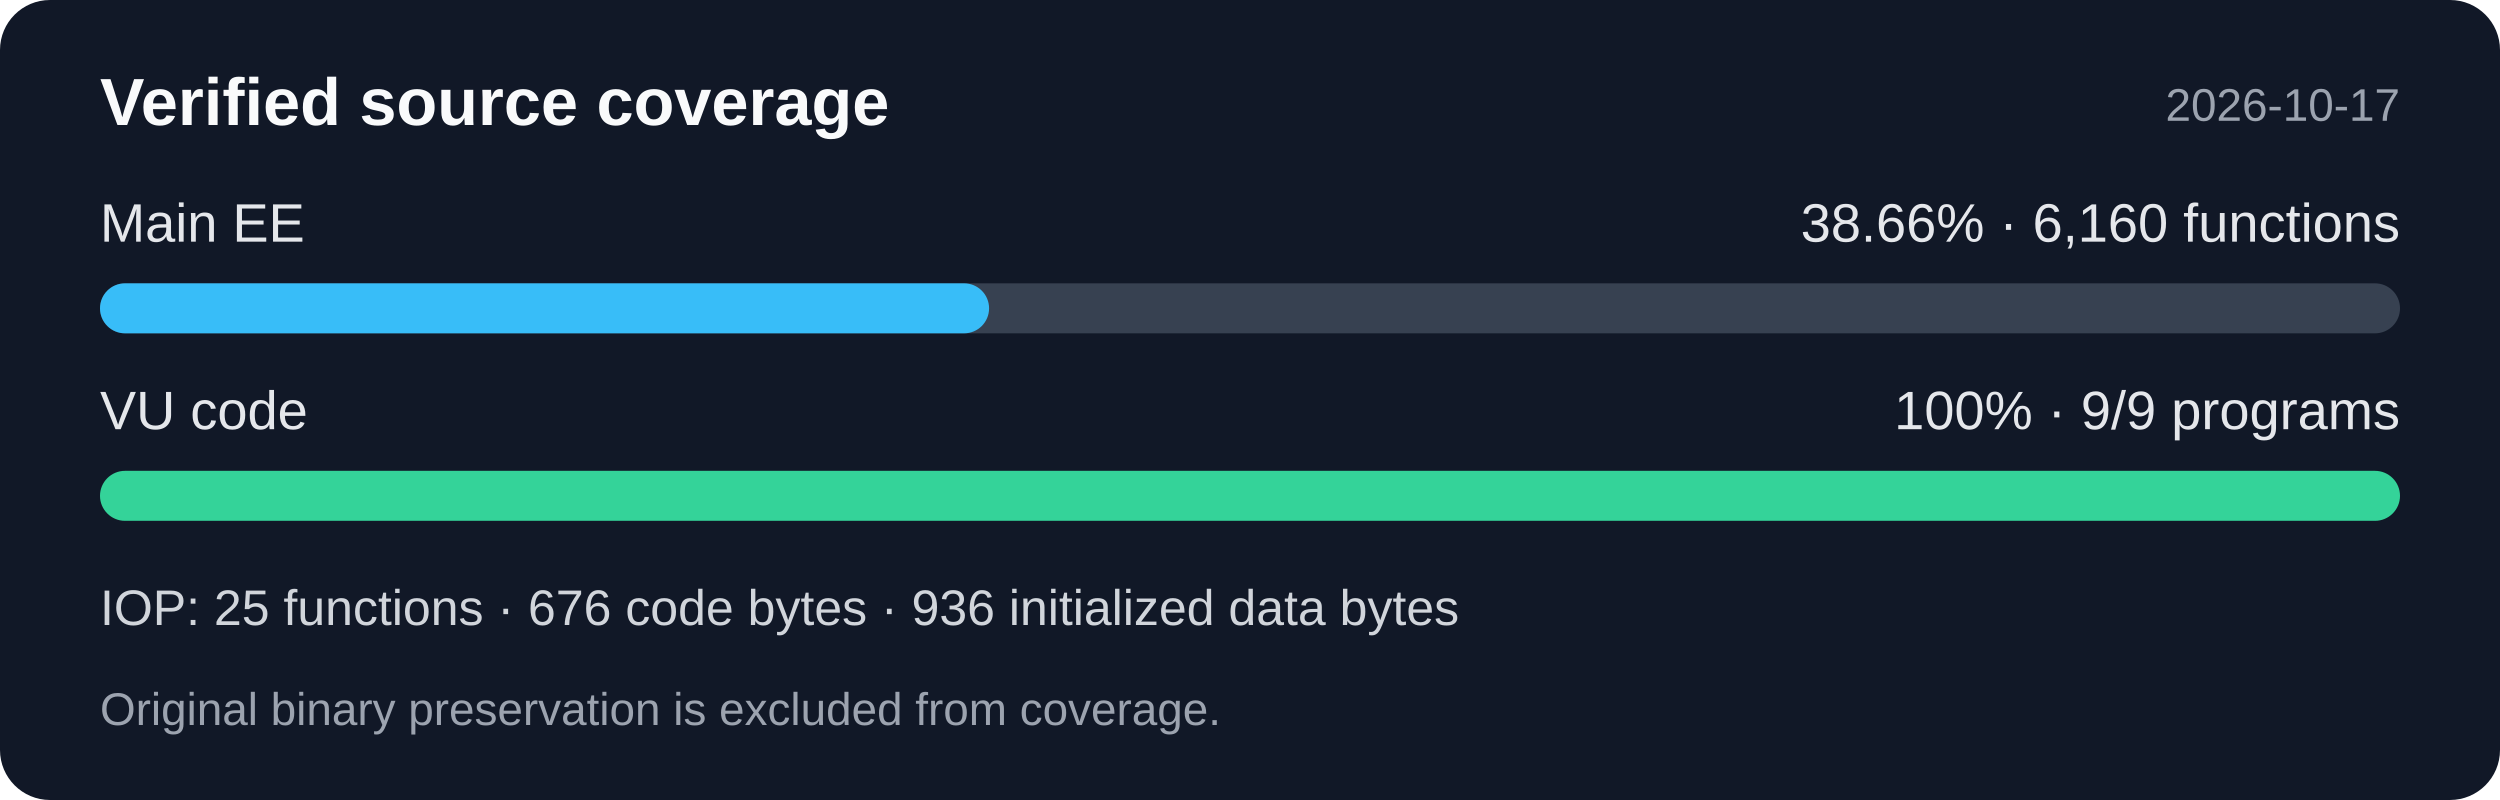
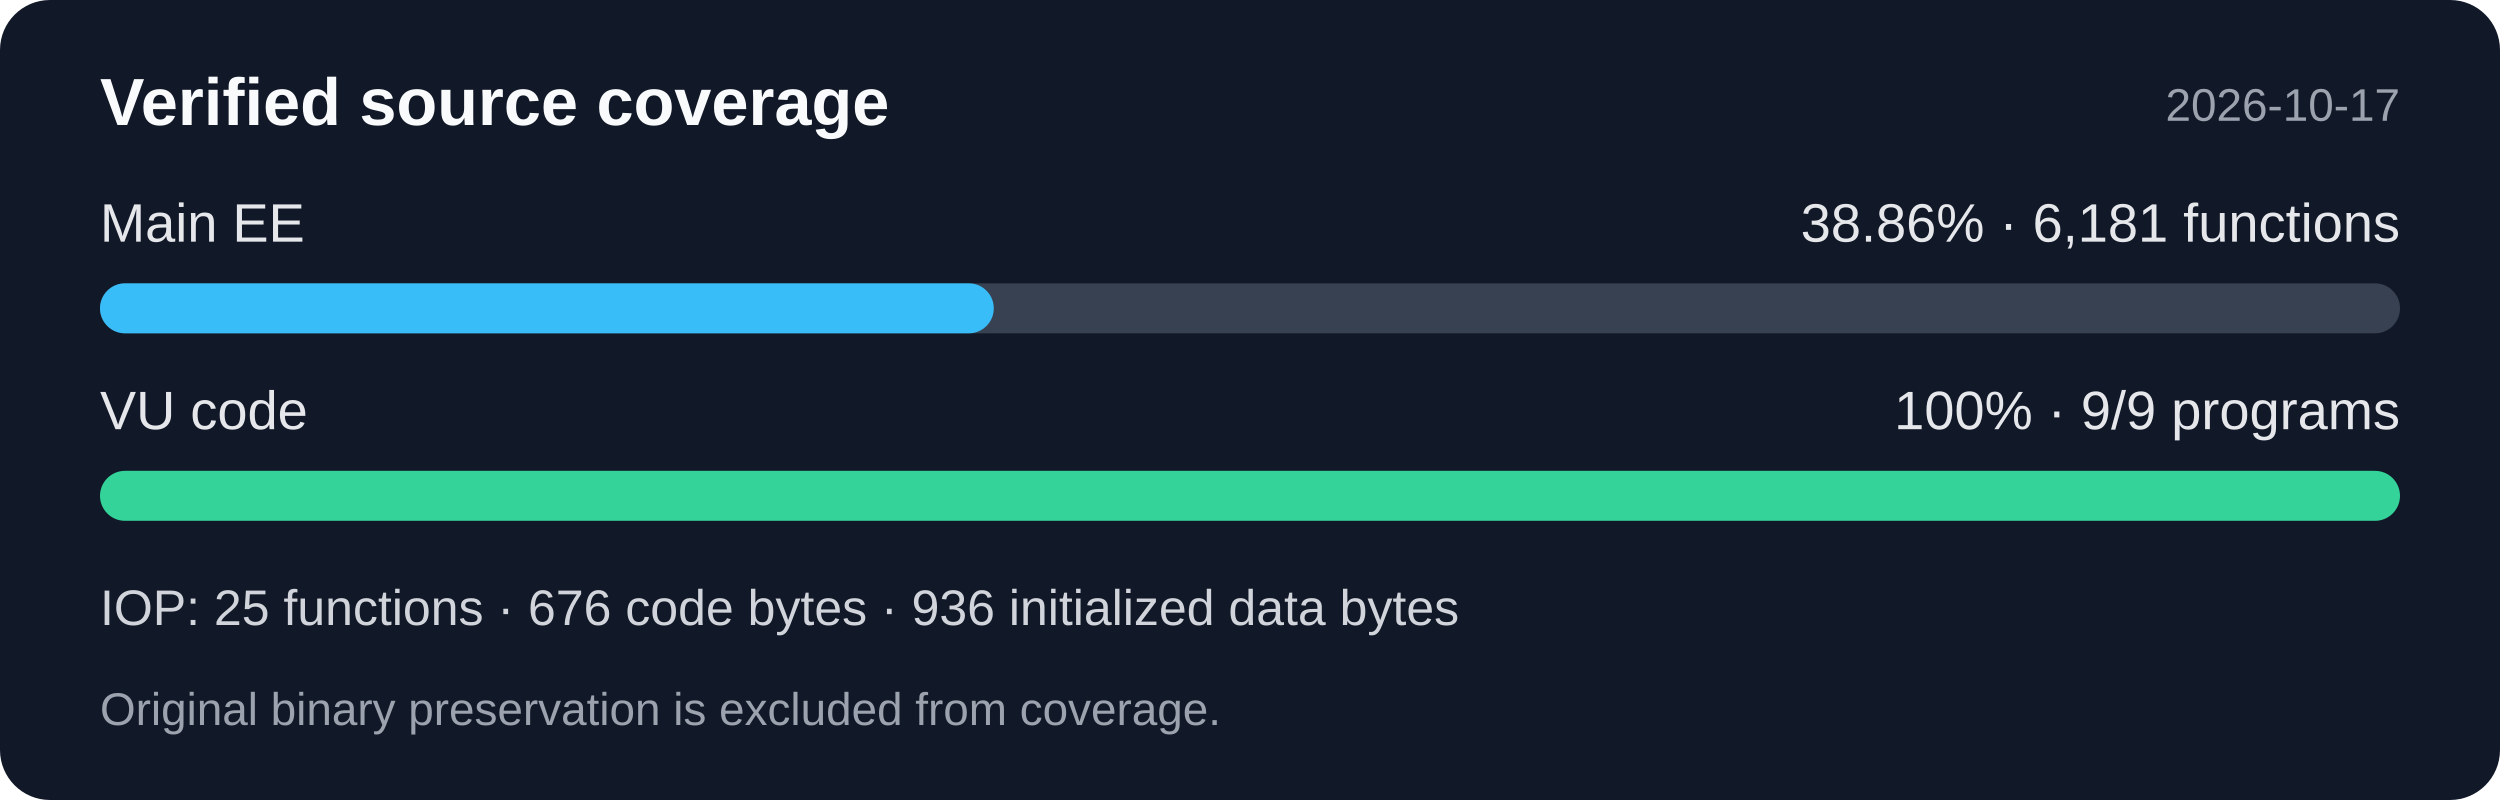
<svg xmlns="http://www.w3.org/2000/svg" width="600" height="192" viewBox="0 0 600 192" role="img" aria-labelledby="title desc">
  <rect width="600" height="192" rx="12" fill="#111827" />
  <g font-family="Segoe UI,Arial,sans-serif">
    <text x="24" y="30" fill="#f9fafb" font-size="16" font-weight="600">Verified source coverage</text>
    <text x="576" y="29" fill="#9ca3af" font-size="11" text-anchor="end">2026-10-17</text>
    <text x="24" y="58" fill="#e5e7eb" font-size="13">Main EE</text>
-     <text x="576" y="58" fill="#e5e7eb" font-size="13" text-anchor="end">38.66% · 6,160 functions</text>
+     <text x="576" y="58" fill="#e5e7eb" font-size="13" text-anchor="end">38.86% · 6,181 functions</text>
    <rect x="24" y="68" width="552" height="12" rx="6" fill="#374151" />
-     <rect x="24" y="68" width="213.381" height="12" rx="6" fill="#38bdf8" />
+     <rect x="24" y="68" width="214.51" height="12" rx="6" fill="#38bdf8" />
    <text x="24" y="103" fill="#e5e7eb" font-size="13">VU code</text>
    <text x="576" y="103" fill="#e5e7eb" font-size="13" text-anchor="end">100% · 9/9 programs</text>
    <rect x="24" y="113" width="552" height="12" rx="6" fill="#34d399" />
    <text x="24" y="150" fill="#d1d5db" font-size="12">IOP: 25 functions · 676 code bytes · 936 initialized data bytes</text>
    <text x="24" y="174" fill="#9ca3af" font-size="11">Original binary preservation is excluded from coverage.</text>
  </g>
</svg>
